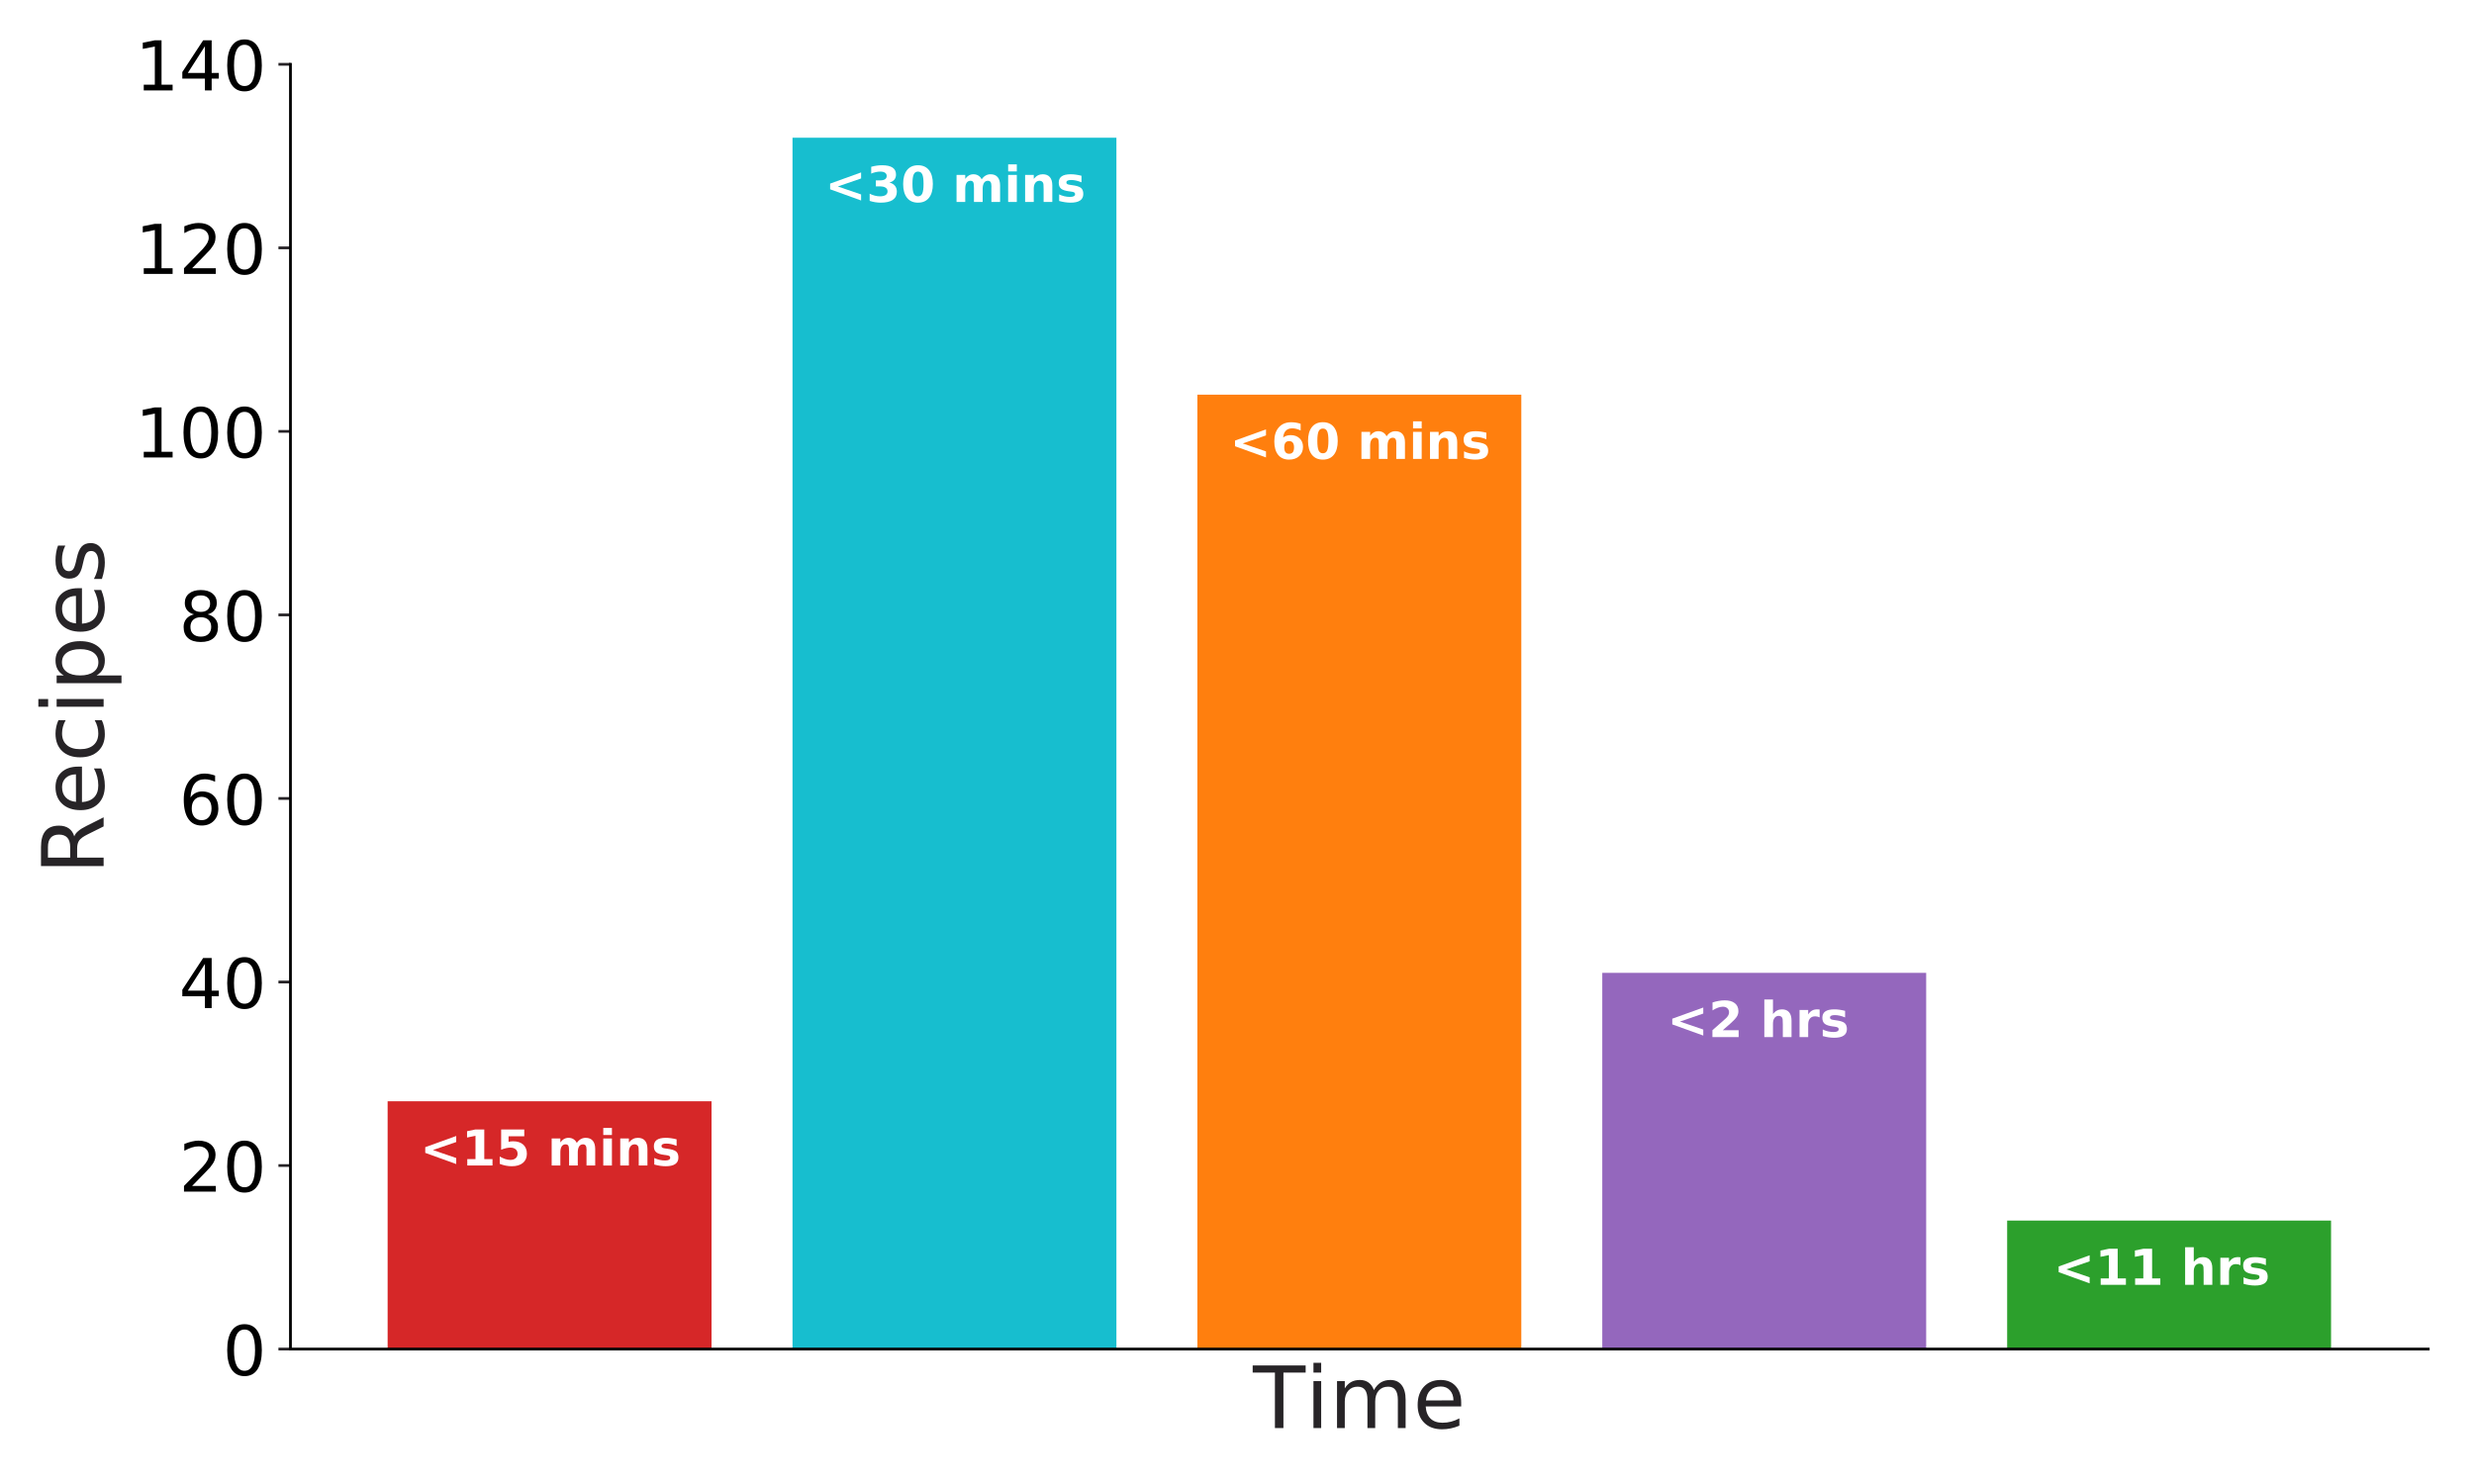
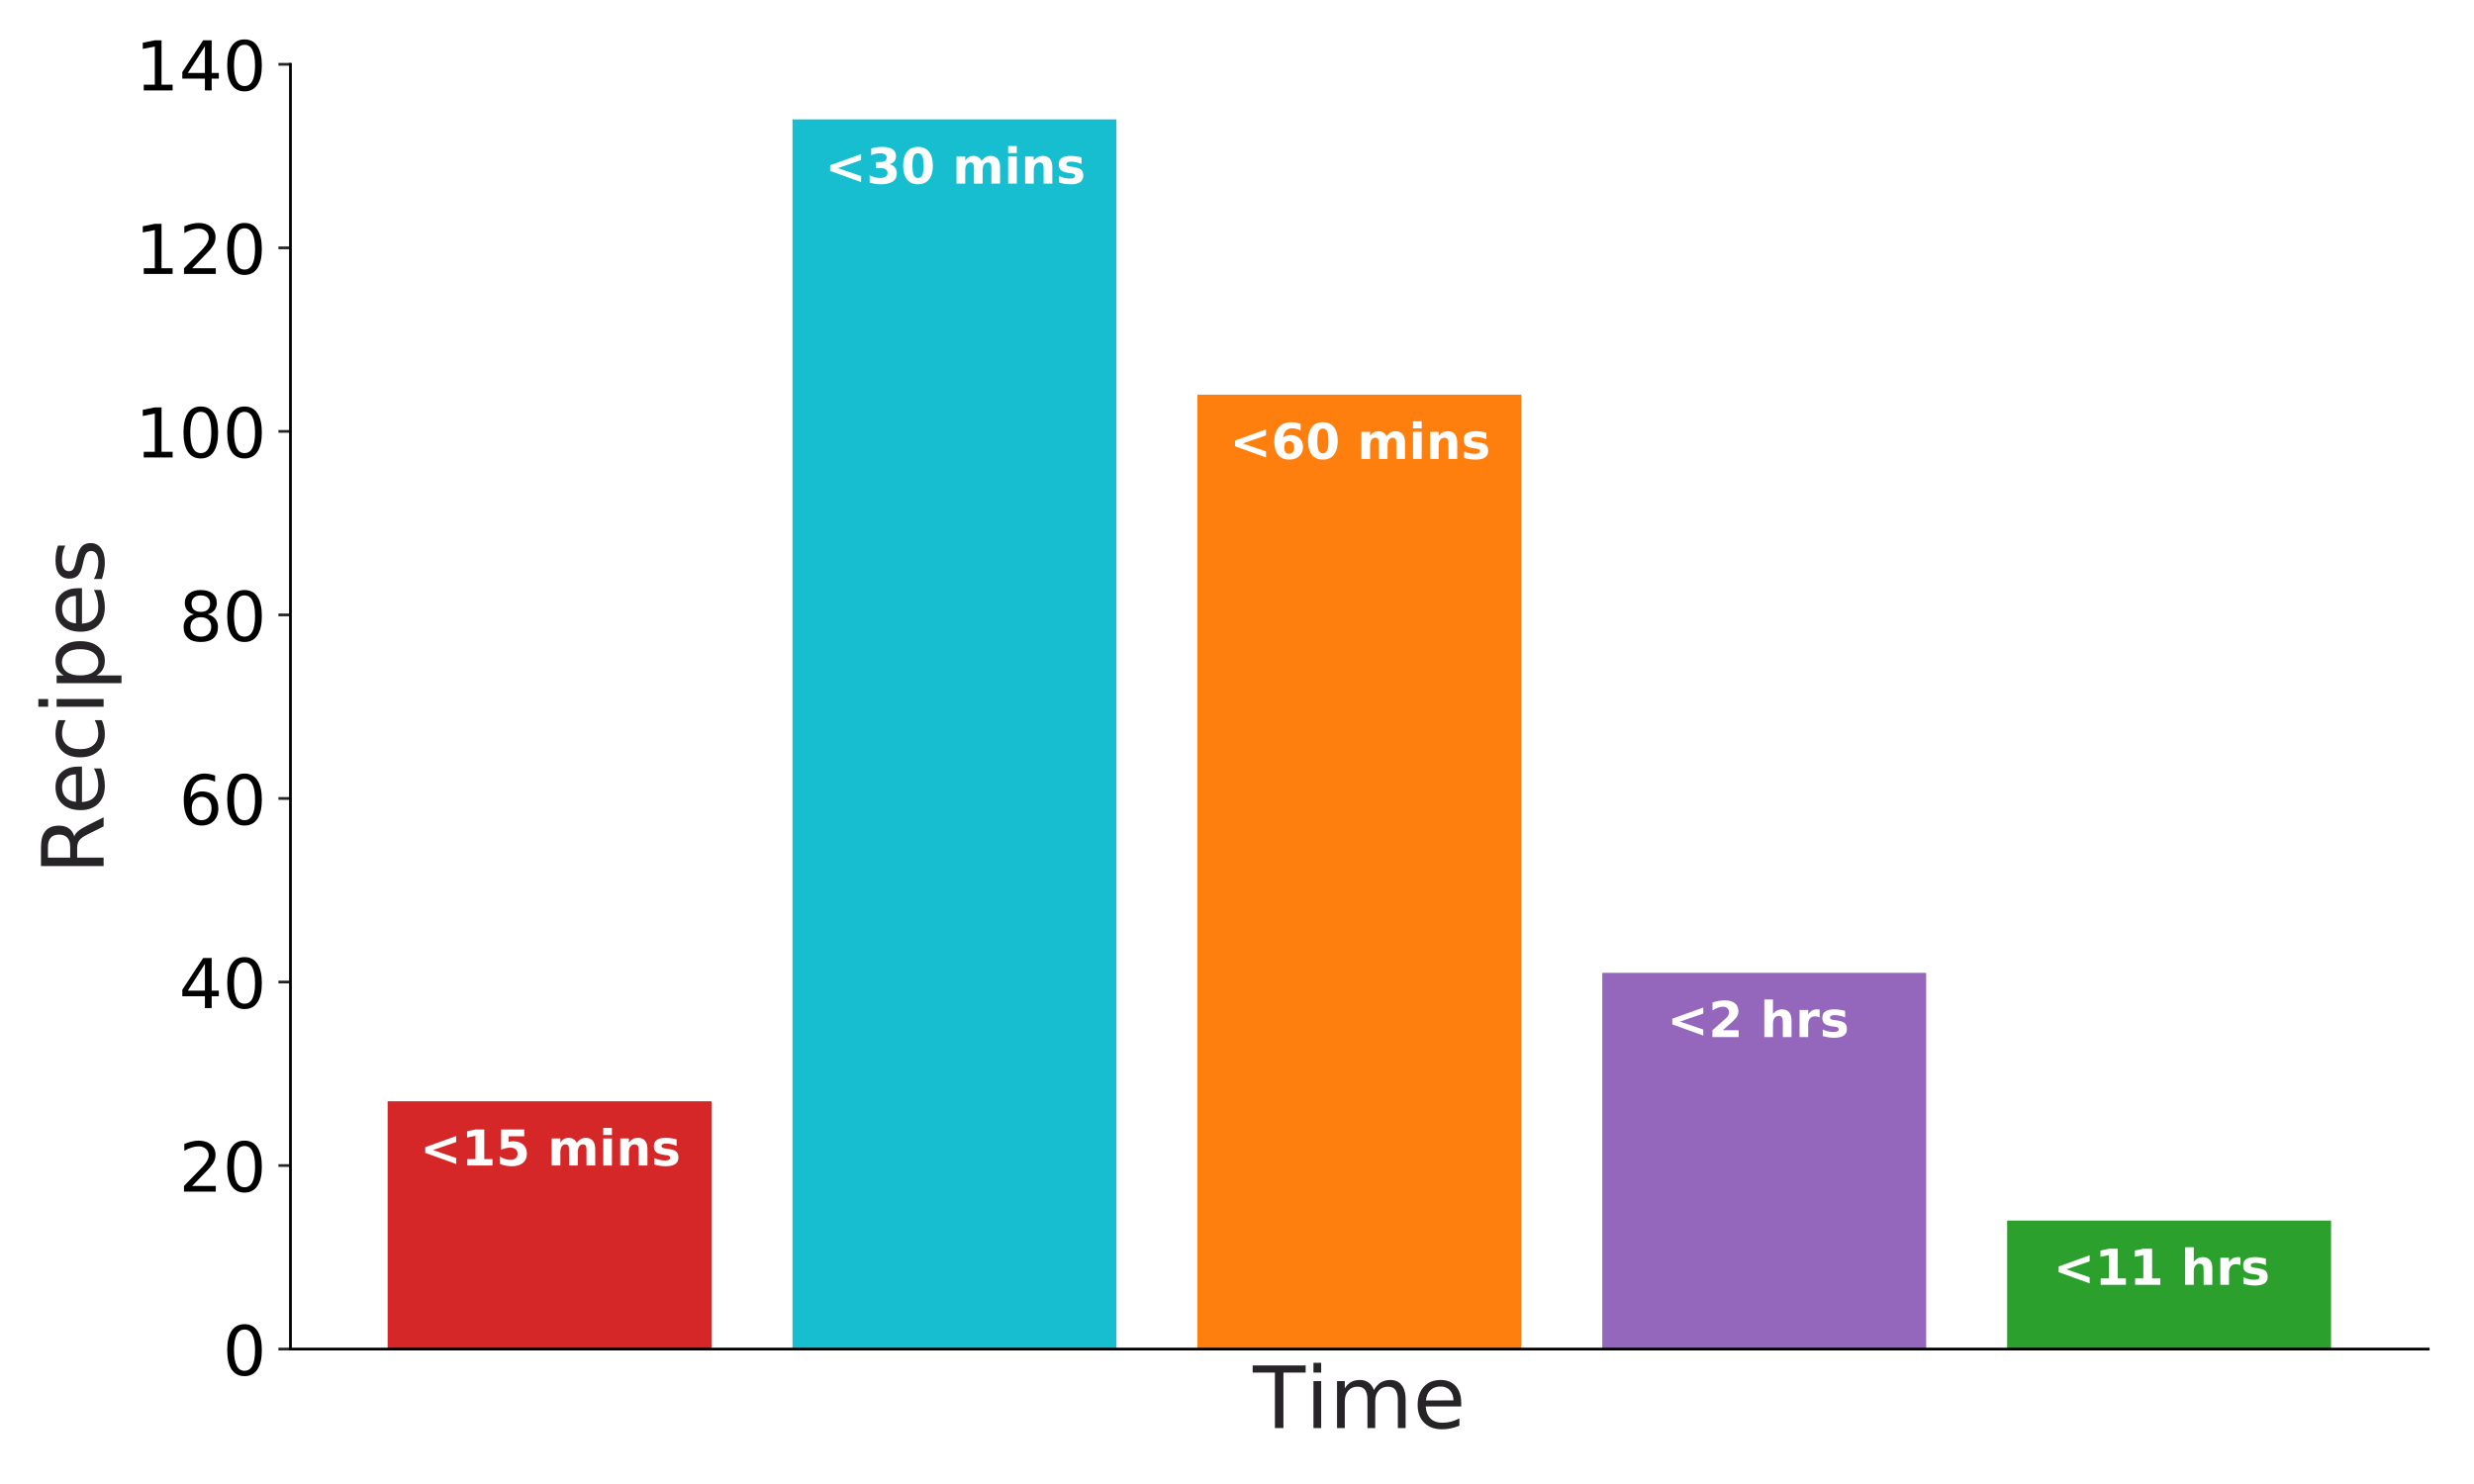
<svg xmlns="http://www.w3.org/2000/svg" xmlns:xlink="http://www.w3.org/1999/xlink" height="432pt" version="1.1" viewBox="0 0 720 432" width="720pt">
  <defs>
    <style type="text/css">
*{stroke-linecap:butt;stroke-linejoin:round;}
  </style>
  </defs>
  <g id="figure_1">
    <g id="patch_1">
      <path d="M 0 432  L 720 432  L 720 0  L 0 0  z " style="fill:#ffffff;" />
    </g>
    <g id="axes_1">
      <g id="patch_2">
        <path d="M 84.53 392.72  L 706.68 392.72  L 706.68 18.72  L 84.53 18.72  z " style="fill:#ffffff;" />
      </g>
      <g id="patch_3">
-         <path clip-path="url(#p2903ed5c1a)" d="M 112.81 392.72  L 207.075 392.72  L 207.075 320.591  L 112.81 320.591  z " style="fill:#d62728;" />
+         <path clip-path="url(#pe79c78c2ef)" d="M 112.81 392.72  L 207.075 392.72  L 207.075 320.591  L 112.81 320.591  z " style="fill:#d62728;" />
      </g>
      <g id="patch_4">
-         <path clip-path="url(#p2903ed5c1a)" d="M 230.641 392.72  L 324.906 392.72  L 324.906 40.091  L 230.641 40.091  z " style="fill:#17becf;" />
+         <path clip-path="url(#pe79c78c2ef)" d="M 230.641 392.72  L 324.906 392.72  L 324.906 34.749  L 230.641 34.749  z " style="fill:#17becf;" />
      </g>
      <g id="patch_5">
-         <path clip-path="url(#p2903ed5c1a)" d="M 348.472 392.72  L 442.738 392.72  L 442.738 114.891  L 348.472 114.891  z " style="fill:#ff7f0e;" />
+         <path clip-path="url(#pe79c78c2ef)" d="M 348.472 392.72  L 442.738 392.72  L 442.738 114.891  L 348.472 114.891  z " style="fill:#ff7f0e;" />
      </g>
      <g id="patch_6">
-         <path clip-path="url(#p2903ed5c1a)" d="M 466.304 392.72  L 560.569 392.72  L 560.569 283.191  L 466.304 283.191  z " style="fill:#9467bd;" />
+         <path clip-path="url(#pe79c78c2ef)" d="M 466.304 392.72  L 560.569 392.72  L 560.569 283.191  L 466.304 283.191  z " style="fill:#9467bd;" />
      </g>
      <g id="patch_7">
-         <path clip-path="url(#p2903ed5c1a)" d="M 584.135 392.72  L 678.4 392.72  L 678.4 355.32  L 584.135 355.32  z " style="fill:#2ca02c;" />
+         <path clip-path="url(#pe79c78c2ef)" d="M 584.135 392.72  L 678.4 392.72  L 678.4 355.32  L 584.135 355.32  z " style="fill:#2ca02c;" />
      </g>
      <g id="matplotlib.axis_1">
        <g id="text_1">
          <defs>
            <path d="M -0.297 72.906  L 61.375 72.906  L 61.375 64.594  L 35.5 64.594  L 35.5 0  L 25.594 0  L 25.594 64.594  L -0.297 64.594  z " id="DejaVuSans-84" />
            <path d="M 9.422 54.688  L 18.406 54.688  L 18.406 0  L 9.422 0  z M 9.422 75.984  L 18.406 75.984  L 18.406 64.594  L 9.422 64.594  z " id="DejaVuSans-105" />
            <path d="M 52 44.188  Q 55.375 50.25 60.062 53.125  Q 64.75 56 71.094 56  Q 79.641 56 84.281 50.016  Q 88.922 44.047 88.922 33.016  L 88.922 0  L 79.891 0  L 79.891 32.719  Q 79.891 40.578 77.094 44.375  Q 74.312 48.188 68.609 48.188  Q 61.625 48.188 57.562 43.547  Q 53.516 38.922 53.516 30.906  L 53.516 0  L 44.484 0  L 44.484 32.719  Q 44.484 40.625 41.703 44.406  Q 38.922 48.188 33.109 48.188  Q 26.219 48.188 22.156 43.531  Q 18.109 38.875 18.109 30.906  L 18.109 0  L 9.078 0  L 9.078 54.688  L 18.109 54.688  L 18.109 46.188  Q 21.188 51.219 25.484 53.609  Q 29.781 56 35.688 56  Q 41.656 56 45.828 52.969  Q 50 49.953 52 44.188  z " id="DejaVuSans-109" />
            <path d="M 56.203 29.594  L 56.203 25.203  L 14.891 25.203  Q 15.484 15.922 20.484 11.062  Q 25.484 6.203 34.422 6.203  Q 39.594 6.203 44.453 7.469  Q 49.312 8.734 54.109 11.281  L 54.109 2.781  Q 49.266 0.734 44.188 -0.344  Q 39.109 -1.422 33.891 -1.422  Q 20.797 -1.422 13.156 6.188  Q 5.516 13.812 5.516 26.812  Q 5.516 40.234 12.766 48.109  Q 20.016 56 32.328 56  Q 43.359 56 49.781 48.891  Q 56.203 41.797 56.203 29.594  z M 47.219 32.234  Q 47.125 39.594 43.094 43.984  Q 39.062 48.391 32.422 48.391  Q 24.906 48.391 20.391 44.141  Q 15.875 39.891 15.188 32.172  z " id="DejaVuSans-101" />
          </defs>
          <g style="fill:#272427;" transform="translate(364.6363 415.7161)scale(0.25 -0.25)">
            <use xlink:href="#DejaVuSans-84" />
            <use x="61.037" xlink:href="#DejaVuSans-105" />
            <use x="88.82" xlink:href="#DejaVuSans-109" />
            <use x="186.232" xlink:href="#DejaVuSans-101" />
          </g>
        </g>
      </g>
      <g id="matplotlib.axis_2">
        <g id="ytick_1">
          <g id="line2d_1">
            <defs>
-               <path d="M 0 0  L -3.5 0  " id="m775fbb314b" style="stroke:#272427;stroke-width:0.8;" />
-             </defs>
-             <g>
-               <use style="fill:#272427;stroke:#272427;stroke-width:0.8;" x="84.53" xlink:href="#m775fbb314b" y="392.72" />
+               <path d="M 0 0  L -3.5 0  " id="mb556b6f582" style="stroke:#272427;stroke-width:0.8;" />
+             </defs>
+             <g>
+               <use style="fill:#272427;stroke:#272427;stroke-width:0.8;" x="84.53" xlink:href="#mb556b6f582" y="392.72" />
            </g>
          </g>
          <g id="text_2">
            <defs>
              <path d="M 31.781 66.406  Q 24.172 66.406 20.328 58.906  Q 16.5 51.422 16.5 36.375  Q 16.5 21.391 20.328 13.891  Q 24.172 6.391 31.781 6.391  Q 39.453 6.391 43.281 13.891  Q 47.125 21.391 47.125 36.375  Q 47.125 51.422 43.281 58.906  Q 39.453 66.406 31.781 66.406  z M 31.781 74.219  Q 44.047 74.219 50.516 64.516  Q 56.984 54.828 56.984 36.375  Q 56.984 17.969 50.516 8.266  Q 44.047 -1.422 31.781 -1.422  Q 19.531 -1.422 13.062 8.266  Q 6.594 17.969 6.594 36.375  Q 6.594 54.828 13.062 64.516  Q 19.531 74.219 31.781 74.219  z " id="DejaVuSans-48" />
            </defs>
            <g transform="translate(64.805 400.3184)scale(0.2 -0.2)">
              <use xlink:href="#DejaVuSans-48" />
            </g>
          </g>
        </g>
        <g id="ytick_2">
          <g id="line2d_2">
            <g>
-               <use style="fill:#272427;stroke:#272427;stroke-width:0.8;" x="84.53" xlink:href="#m775fbb314b" y="339.291" />
+               <use style="fill:#272427;stroke:#272427;stroke-width:0.8;" x="84.53" xlink:href="#mb556b6f582" y="339.291" />
            </g>
          </g>
          <g id="text_3">
            <defs>
              <path d="M 19.188 8.297  L 53.609 8.297  L 53.609 0  L 7.328 0  L 7.328 8.297  Q 12.938 14.109 22.625 23.891  Q 32.328 33.688 34.812 36.531  Q 39.547 41.844 41.422 45.531  Q 43.312 49.219 43.312 52.781  Q 43.312 58.594 39.234 62.25  Q 35.156 65.922 28.609 65.922  Q 23.969 65.922 18.812 64.312  Q 13.672 62.703 7.812 59.422  L 7.812 69.391  Q 13.766 71.781 18.938 73  Q 24.125 74.219 28.422 74.219  Q 39.75 74.219 46.484 68.547  Q 53.219 62.891 53.219 53.422  Q 53.219 48.922 51.531 44.891  Q 49.859 40.875 45.406 35.406  Q 44.188 33.984 37.641 27.219  Q 31.109 20.453 19.188 8.297  z " id="DejaVuSans-50" />
            </defs>
            <g transform="translate(52.08 346.8899)scale(0.2 -0.2)">
              <use xlink:href="#DejaVuSans-50" />
              <use x="63.623" xlink:href="#DejaVuSans-48" />
            </g>
          </g>
        </g>
        <g id="ytick_3">
          <g id="line2d_3">
            <g>
-               <use style="fill:#272427;stroke:#272427;stroke-width:0.8;" x="84.53" xlink:href="#m775fbb314b" y="285.863" />
+               <use style="fill:#272427;stroke:#272427;stroke-width:0.8;" x="84.53" xlink:href="#mb556b6f582" y="285.863" />
            </g>
          </g>
          <g id="text_4">
            <defs>
              <path d="M 37.797 64.312  L 12.891 25.391  L 37.797 25.391  z M 35.203 72.906  L 47.609 72.906  L 47.609 25.391  L 58.016 25.391  L 58.016 17.188  L 47.609 17.188  L 47.609 0  L 37.797 0  L 37.797 17.188  L 4.891 17.188  L 4.891 26.703  z " id="DejaVuSans-52" />
            </defs>
            <g transform="translate(52.08 293.4613)scale(0.2 -0.2)">
              <use xlink:href="#DejaVuSans-52" />
              <use x="63.623" xlink:href="#DejaVuSans-48" />
            </g>
          </g>
        </g>
        <g id="ytick_4">
          <g id="line2d_4">
            <g>
-               <use style="fill:#272427;stroke:#272427;stroke-width:0.8;" x="84.53" xlink:href="#m775fbb314b" y="232.434" />
+               <use style="fill:#272427;stroke:#272427;stroke-width:0.8;" x="84.53" xlink:href="#mb556b6f582" y="232.434" />
            </g>
          </g>
          <g id="text_5">
            <defs>
              <path d="M 33.016 40.375  Q 26.375 40.375 22.484 35.828  Q 18.609 31.297 18.609 23.391  Q 18.609 15.531 22.484 10.953  Q 26.375 6.391 33.016 6.391  Q 39.656 6.391 43.531 10.953  Q 47.406 15.531 47.406 23.391  Q 47.406 31.297 43.531 35.828  Q 39.656 40.375 33.016 40.375  z M 52.594 71.297  L 52.594 62.312  Q 48.875 64.062 45.094 64.984  Q 41.312 65.922 37.594 65.922  Q 27.828 65.922 22.672 59.328  Q 17.531 52.734 16.797 39.406  Q 19.672 43.656 24.016 45.922  Q 28.375 48.188 33.594 48.188  Q 44.578 48.188 50.953 41.516  Q 57.328 34.859 57.328 23.391  Q 57.328 12.156 50.688 5.359  Q 44.047 -1.422 33.016 -1.422  Q 20.359 -1.422 13.672 8.266  Q 6.984 17.969 6.984 36.375  Q 6.984 53.656 15.188 63.938  Q 23.391 74.219 37.203 74.219  Q 40.922 74.219 44.703 73.484  Q 48.484 72.75 52.594 71.297  z " id="DejaVuSans-54" />
            </defs>
            <g transform="translate(52.08 240.0327)scale(0.2 -0.2)">
              <use xlink:href="#DejaVuSans-54" />
              <use x="63.623" xlink:href="#DejaVuSans-48" />
            </g>
          </g>
        </g>
        <g id="ytick_5">
          <g id="line2d_5">
            <g>
-               <use style="fill:#272427;stroke:#272427;stroke-width:0.8;" x="84.53" xlink:href="#m775fbb314b" y="179.006" />
+               <use style="fill:#272427;stroke:#272427;stroke-width:0.8;" x="84.53" xlink:href="#mb556b6f582" y="179.006" />
            </g>
          </g>
          <g id="text_6">
            <defs>
              <path d="M 31.781 34.625  Q 24.75 34.625 20.719 30.859  Q 16.703 27.094 16.703 20.516  Q 16.703 13.922 20.719 10.156  Q 24.75 6.391 31.781 6.391  Q 38.812 6.391 42.859 10.172  Q 46.922 13.969 46.922 20.516  Q 46.922 27.094 42.891 30.859  Q 38.875 34.625 31.781 34.625  z M 21.922 38.812  Q 15.578 40.375 12.031 44.719  Q 8.5 49.078 8.5 55.328  Q 8.5 64.062 14.719 69.141  Q 20.953 74.219 31.781 74.219  Q 42.672 74.219 48.875 69.141  Q 55.078 64.062 55.078 55.328  Q 55.078 49.078 51.531 44.719  Q 48 40.375 41.703 38.812  Q 48.828 37.156 52.797 32.312  Q 56.781 27.484 56.781 20.516  Q 56.781 9.906 50.312 4.234  Q 43.844 -1.422 31.781 -1.422  Q 19.734 -1.422 13.25 4.234  Q 6.781 9.906 6.781 20.516  Q 6.781 27.484 10.781 32.312  Q 14.797 37.156 21.922 38.812  z M 18.312 54.391  Q 18.312 48.734 21.844 45.562  Q 25.391 42.391 31.781 42.391  Q 38.141 42.391 41.719 45.562  Q 45.312 48.734 45.312 54.391  Q 45.312 60.062 41.719 63.234  Q 38.141 66.406 31.781 66.406  Q 25.391 66.406 21.844 63.234  Q 18.312 60.062 18.312 54.391  z " id="DejaVuSans-56" />
            </defs>
            <g transform="translate(52.08 186.6042)scale(0.2 -0.2)">
              <use xlink:href="#DejaVuSans-56" />
              <use x="63.623" xlink:href="#DejaVuSans-48" />
            </g>
          </g>
        </g>
        <g id="ytick_6">
          <g id="line2d_6">
            <g>
-               <use style="fill:#272427;stroke:#272427;stroke-width:0.8;" x="84.53" xlink:href="#m775fbb314b" y="125.577" />
+               <use style="fill:#272427;stroke:#272427;stroke-width:0.8;" x="84.53" xlink:href="#mb556b6f582" y="125.577" />
            </g>
          </g>
          <g id="text_7">
            <defs>
              <path d="M 12.406 8.297  L 28.516 8.297  L 28.516 63.922  L 10.984 60.406  L 10.984 69.391  L 28.422 72.906  L 38.281 72.906  L 38.281 8.297  L 54.391 8.297  L 54.391 0  L 12.406 0  z " id="DejaVuSans-49" />
            </defs>
            <g transform="translate(39.355 133.1756)scale(0.2 -0.2)">
              <use xlink:href="#DejaVuSans-49" />
              <use x="63.623" xlink:href="#DejaVuSans-48" />
              <use x="127.246" xlink:href="#DejaVuSans-48" />
            </g>
          </g>
        </g>
        <g id="ytick_7">
          <g id="line2d_7">
            <g>
-               <use style="fill:#272427;stroke:#272427;stroke-width:0.8;" x="84.53" xlink:href="#m775fbb314b" y="72.149" />
+               <use style="fill:#272427;stroke:#272427;stroke-width:0.8;" x="84.53" xlink:href="#mb556b6f582" y="72.149" />
            </g>
          </g>
          <g id="text_8">
            <g transform="translate(39.355 79.74701)scale(0.2 -0.2)">
              <use xlink:href="#DejaVuSans-49" />
              <use x="63.623" xlink:href="#DejaVuSans-50" />
              <use x="127.246" xlink:href="#DejaVuSans-48" />
            </g>
          </g>
        </g>
        <g id="ytick_8">
          <g id="line2d_8">
            <g>
-               <use style="fill:#272427;stroke:#272427;stroke-width:0.8;" x="84.53" xlink:href="#m775fbb314b" y="18.72" />
+               <use style="fill:#272427;stroke:#272427;stroke-width:0.8;" x="84.53" xlink:href="#mb556b6f582" y="18.72" />
            </g>
          </g>
          <g id="text_9">
            <g transform="translate(39.355 26.31844)scale(0.2 -0.2)">
              <use xlink:href="#DejaVuSans-49" />
              <use x="63.623" xlink:href="#DejaVuSans-52" />
              <use x="127.246" xlink:href="#DejaVuSans-48" />
            </g>
          </g>
        </g>
        <g id="text_10">
          <defs>
            <path d="M 44.391 34.188  Q 47.562 33.109 50.562 29.594  Q 53.562 26.078 56.594 19.922  L 66.609 0  L 56 0  L 46.688 18.703  Q 43.062 26.031 39.672 28.422  Q 36.281 30.812 30.422 30.812  L 19.672 30.812  L 19.672 0  L 9.812 0  L 9.812 72.906  L 32.078 72.906  Q 44.578 72.906 50.734 67.672  Q 56.891 62.453 56.891 51.906  Q 56.891 45.016 53.688 40.469  Q 50.484 35.938 44.391 34.188  z M 19.672 64.797  L 19.672 38.922  L 32.078 38.922  Q 39.203 38.922 42.844 42.219  Q 46.484 45.516 46.484 51.906  Q 46.484 58.297 42.844 61.547  Q 39.203 64.797 32.078 64.797  z " id="DejaVuSans-82" />
            <path d="M 48.781 52.594  L 48.781 44.188  Q 44.969 46.297 41.141 47.344  Q 37.312 48.391 33.406 48.391  Q 24.656 48.391 19.812 42.844  Q 14.984 37.312 14.984 27.297  Q 14.984 17.281 19.812 11.734  Q 24.656 6.203 33.406 6.203  Q 37.312 6.203 41.141 7.25  Q 44.969 8.297 48.781 10.406  L 48.781 2.094  Q 45.016 0.344 40.984 -0.531  Q 36.969 -1.422 32.422 -1.422  Q 20.062 -1.422 12.781 6.344  Q 5.516 14.109 5.516 27.297  Q 5.516 40.672 12.859 48.328  Q 20.219 56 33.016 56  Q 37.156 56 41.109 55.141  Q 45.062 54.297 48.781 52.594  z " id="DejaVuSans-99" />
            <path d="M 18.109 8.203  L 18.109 -20.797  L 9.078 -20.797  L 9.078 54.688  L 18.109 54.688  L 18.109 46.391  Q 20.953 51.266 25.266 53.625  Q 29.594 56 35.594 56  Q 45.562 56 51.781 48.094  Q 58.016 40.188 58.016 27.297  Q 58.016 14.406 51.781 6.484  Q 45.562 -1.422 35.594 -1.422  Q 29.594 -1.422 25.266 0.953  Q 20.953 3.328 18.109 8.203  z M 48.688 27.297  Q 48.688 37.203 44.609 42.844  Q 40.531 48.484 33.406 48.484  Q 26.266 48.484 22.188 42.844  Q 18.109 37.203 18.109 27.297  Q 18.109 17.391 22.188 11.75  Q 26.266 6.109 33.406 6.109  Q 40.531 6.109 44.609 11.75  Q 48.688 17.391 48.688 27.297  z " id="DejaVuSans-112" />
            <path d="M 44.281 53.078  L 44.281 44.578  Q 40.484 46.531 36.375 47.5  Q 32.281 48.484 27.875 48.484  Q 21.188 48.484 17.844 46.438  Q 14.5 44.391 14.5 40.281  Q 14.5 37.156 16.891 35.375  Q 19.281 33.594 26.516 31.984  L 29.594 31.297  Q 39.156 29.25 43.188 25.516  Q 47.219 21.781 47.219 15.094  Q 47.219 7.469 41.188 3.016  Q 35.156 -1.422 24.609 -1.422  Q 20.219 -1.422 15.453 -0.562  Q 10.688 0.297 5.422 2  L 5.422 11.281  Q 10.406 8.688 15.234 7.391  Q 20.062 6.109 24.812 6.109  Q 31.156 6.109 34.562 8.281  Q 37.984 10.453 37.984 14.406  Q 37.984 18.062 35.516 20.016  Q 33.062 21.969 24.703 23.781  L 21.578 24.516  Q 13.234 26.266 9.516 29.906  Q 5.812 33.547 5.812 39.891  Q 5.812 47.609 11.281 51.797  Q 16.75 56 26.812 56  Q 31.781 56 36.172 55.266  Q 40.578 54.547 44.281 53.078  z " id="DejaVuSans-115" />
          </defs>
          <g style="fill:#272427;" transform="translate(30.15578 254.5735)rotate(-90)scale(0.25 -0.25)">
            <use xlink:href="#DejaVuSans-82" />
            <use x="69.42" xlink:href="#DejaVuSans-101" />
            <use x="130.943" xlink:href="#DejaVuSans-99" />
            <use x="185.924" xlink:href="#DejaVuSans-105" />
            <use x="213.707" xlink:href="#DejaVuSans-112" />
            <use x="277.184" xlink:href="#DejaVuSans-101" />
            <use x="338.707" xlink:href="#DejaVuSans-115" />
          </g>
        </g>
      </g>
      <g id="patch_8">
        <path d="M 84.53 392.72  L 84.53 18.72  " style="fill:none;stroke:#000000;stroke-linecap:square;stroke-linejoin:miter;stroke-width:0.8;" />
      </g>
      <g id="patch_9">
        <path d="M 84.53 392.72  L 706.68 392.72  " style="fill:none;stroke:#000000;stroke-linecap:square;stroke-linejoin:miter;stroke-width:0.8;" />
      </g>
      <g id="text_11">
        <defs>
          <path d="M 73.188 47.516  L 26.125 31.297  L 73.188 15.188  L 73.188 2.984  L 10.594 25.594  L 10.594 37.109  L 73.188 59.719  z " id="DejaVuSans-Bold-60" />
          <path d="M 11.719 12.984  L 28.328 12.984  L 28.328 60.109  L 11.281 56.594  L 11.281 69.391  L 28.219 72.906  L 46.094 72.906  L 46.094 12.984  L 62.703 12.984  L 62.703 0  L 11.719 0  z " id="DejaVuSans-Bold-49" />
          <path d="M 10.594 72.906  L 57.328 72.906  L 57.328 59.078  L 25.594 59.078  L 25.594 47.797  Q 27.734 48.391 29.906 48.703  Q 32.078 49.031 34.422 49.031  Q 47.75 49.031 55.172 42.359  Q 62.594 35.688 62.594 23.781  Q 62.594 11.969 54.516 5.266  Q 46.438 -1.422 32.078 -1.422  Q 25.875 -1.422 19.797 -0.219  Q 13.719 0.984 7.719 3.422  L 7.719 18.219  Q 13.672 14.797 19.016 13.078  Q 24.359 11.375 29.109 11.375  Q 35.938 11.375 39.859 14.719  Q 43.797 18.062 43.797 23.781  Q 43.797 29.547 39.859 32.859  Q 35.938 36.188 29.109 36.188  Q 25.047 36.188 20.453 35.125  Q 15.875 34.078 10.594 31.891  z " id="DejaVuSans-Bold-53" />
          <path id="DejaVuSans-Bold-32" />
          <path d="M 59.078 45.609  Q 62.406 50.688 66.969 53.344  Q 71.531 56 77 56  Q 86.422 56 91.359 50.188  Q 96.297 44.391 96.297 33.297  L 96.297 0  L 78.719 0  L 78.719 28.516  Q 78.766 29.156 78.781 29.828  Q 78.812 30.516 78.812 31.781  Q 78.812 37.594 77.094 40.203  Q 75.391 42.828 71.578 42.828  Q 66.609 42.828 63.891 38.719  Q 61.188 34.625 61.078 26.859  L 61.078 0  L 43.5 0  L 43.5 28.516  Q 43.5 37.594 41.938 40.203  Q 40.375 42.828 36.375 42.828  Q 31.344 42.828 28.609 38.703  Q 25.875 34.578 25.875 26.906  L 25.875 0  L 8.297 0  L 8.297 54.688  L 25.875 54.688  L 25.875 46.688  Q 29.109 51.312 33.281 53.656  Q 37.453 56 42.484 56  Q 48.141 56 52.484 53.266  Q 56.844 50.531 59.078 45.609  z " id="DejaVuSans-Bold-109" />
          <path d="M 8.406 54.688  L 25.875 54.688  L 25.875 0  L 8.406 0  z M 8.406 75.984  L 25.875 75.984  L 25.875 61.719  L 8.406 61.719  z " id="DejaVuSans-Bold-105" />
          <path d="M 63.375 33.297  L 63.375 0  L 45.797 0  L 45.797 5.422  L 45.797 25.484  Q 45.797 32.562 45.484 35.25  Q 45.172 37.938 44.391 39.203  Q 43.359 40.922 41.594 41.875  Q 39.844 42.828 37.594 42.828  Q 32.125 42.828 29 38.594  Q 25.875 34.375 25.875 26.906  L 25.875 0  L 8.406 0  L 8.406 54.688  L 25.875 54.688  L 25.875 46.688  Q 29.828 51.469 34.266 53.734  Q 38.719 56 44.094 56  Q 53.562 56 58.469 50.188  Q 63.375 44.391 63.375 33.297  z " id="DejaVuSans-Bold-110" />
          <path d="M 51.125 52.984  L 51.125 39.703  Q 45.516 42.047 40.281 43.219  Q 35.062 44.391 30.422 44.391  Q 25.438 44.391 23.016 43.141  Q 20.609 41.891 20.609 39.312  Q 20.609 37.203 22.438 36.078  Q 24.266 34.969 29 34.422  L 32.078 33.984  Q 45.516 32.281 50.141 28.375  Q 54.781 24.469 54.781 16.109  Q 54.781 7.375 48.328 2.969  Q 41.891 -1.422 29.109 -1.422  Q 23.688 -1.422 17.891 -0.562  Q 12.109 0.297 6 2  L 6 15.281  Q 11.234 12.75 16.719 11.469  Q 22.219 10.203 27.875 10.203  Q 33.016 10.203 35.594 11.609  Q 38.188 13.031 38.188 15.828  Q 38.188 18.172 36.406 19.312  Q 34.625 20.453 29.297 21.094  L 26.219 21.484  Q 14.547 22.953 9.859 26.906  Q 5.172 30.859 5.172 38.922  Q 5.172 47.609 11.125 51.797  Q 17.094 56 29.391 56  Q 34.234 56 39.547 55.266  Q 44.875 54.547 51.125 52.984  z " id="DejaVuSans-Bold-115" />
        </defs>
        <g style="fill:#ffffff;" transform="translate(122.2361 339.2914)scale(0.144 -0.144)">
          <use xlink:href="#DejaVuSans-Bold-60" />
          <use x="83.789" xlink:href="#DejaVuSans-Bold-49" />
          <use x="153.369" xlink:href="#DejaVuSans-Bold-53" />
          <use x="222.949" xlink:href="#DejaVuSans-Bold-32" />
          <use x="257.764" xlink:href="#DejaVuSans-Bold-109" />
          <use x="361.963" xlink:href="#DejaVuSans-Bold-105" />
          <use x="396.24" xlink:href="#DejaVuSans-Bold-110" />
          <use x="467.432" xlink:href="#DejaVuSans-Bold-115" />
        </g>
      </g>
      <g id="text_12">
        <defs>
          <path d="M 46.578 39.312  Q 53.953 37.406 57.781 32.688  Q 61.625 27.984 61.625 20.703  Q 61.625 9.859 53.312 4.219  Q 45.016 -1.422 29.109 -1.422  Q 23.484 -1.422 17.844 -0.516  Q 12.203 0.391 6.688 2.203  L 6.688 16.703  Q 11.969 14.062 17.156 12.719  Q 22.359 11.375 27.391 11.375  Q 34.859 11.375 38.844 13.953  Q 42.828 16.547 42.828 21.391  Q 42.828 26.375 38.75 28.938  Q 34.672 31.5 26.703 31.5  L 19.188 31.5  L 19.188 43.609  L 27.094 43.609  Q 34.188 43.609 37.641 45.828  Q 41.109 48.047 41.109 52.594  Q 41.109 56.781 37.734 59.078  Q 34.375 61.375 28.219 61.375  Q 23.688 61.375 19.047 60.344  Q 14.406 59.328 9.812 57.328  L 9.812 71.094  Q 15.375 72.656 20.844 73.438  Q 26.312 74.219 31.594 74.219  Q 45.797 74.219 52.844 69.547  Q 59.906 64.891 59.906 55.516  Q 59.906 49.125 56.531 45.047  Q 53.172 40.969 46.578 39.312  z " id="DejaVuSans-Bold-51" />
          <path d="M 46 36.531  Q 46 50.203 43.438 55.781  Q 40.875 61.375 34.812 61.375  Q 28.766 61.375 26.172 55.781  Q 23.578 50.203 23.578 36.531  Q 23.578 22.703 26.172 17.031  Q 28.766 11.375 34.812 11.375  Q 40.828 11.375 43.406 17.031  Q 46 22.703 46 36.531  z M 64.797 36.375  Q 64.797 18.266 56.984 8.422  Q 49.172 -1.422 34.812 -1.422  Q 20.406 -1.422 12.594 8.422  Q 4.781 18.266 4.781 36.375  Q 4.781 54.547 12.594 64.375  Q 20.406 74.219 34.812 74.219  Q 49.172 74.219 56.984 64.375  Q 64.797 54.547 64.797 36.375  z " id="DejaVuSans-Bold-48" />
        </defs>
-         <g style="fill:#ffffff;" transform="translate(240.0675 58.79143)scale(0.144 -0.144)">
+         <g style="fill:#ffffff;" transform="translate(240.0675 53.44857)scale(0.144 -0.144)">
          <use xlink:href="#DejaVuSans-Bold-60" />
          <use x="83.789" xlink:href="#DejaVuSans-Bold-51" />
          <use x="153.369" xlink:href="#DejaVuSans-Bold-48" />
          <use x="222.949" xlink:href="#DejaVuSans-Bold-32" />
          <use x="257.764" xlink:href="#DejaVuSans-Bold-109" />
          <use x="361.963" xlink:href="#DejaVuSans-Bold-105" />
          <use x="396.24" xlink:href="#DejaVuSans-Bold-110" />
          <use x="467.432" xlink:href="#DejaVuSans-Bold-115" />
        </g>
      </g>
      <g id="text_13">
        <defs>
          <path d="M 36.188 35.984  Q 31.25 35.984 28.781 32.781  Q 26.312 29.594 26.312 23.188  Q 26.312 16.797 28.781 13.594  Q 31.25 10.406 36.188 10.406  Q 41.156 10.406 43.625 13.594  Q 46.094 16.797 46.094 23.188  Q 46.094 29.594 43.625 32.781  Q 41.156 35.984 36.188 35.984  z M 59.422 71  L 59.422 57.516  Q 54.781 59.719 50.672 60.766  Q 46.578 61.812 42.672 61.812  Q 34.281 61.812 29.594 57.141  Q 24.906 52.484 24.125 43.312  Q 27.344 45.703 31.094 46.891  Q 34.859 48.094 39.312 48.094  Q 50.484 48.094 57.344 41.547  Q 64.203 35.016 64.203 24.422  Q 64.203 12.703 56.531 5.641  Q 48.875 -1.422 35.984 -1.422  Q 21.781 -1.422 13.984 8.172  Q 6.203 17.781 6.203 35.406  Q 6.203 53.469 15.312 63.797  Q 24.422 74.125 40.281 74.125  Q 45.312 74.125 50.047 73.344  Q 54.781 72.562 59.422 71  z " id="DejaVuSans-Bold-54" />
        </defs>
        <g style="fill:#ffffff;" transform="translate(357.8989 133.5914)scale(0.144 -0.144)">
          <use xlink:href="#DejaVuSans-Bold-60" />
          <use x="83.789" xlink:href="#DejaVuSans-Bold-54" />
          <use x="153.369" xlink:href="#DejaVuSans-Bold-48" />
          <use x="222.949" xlink:href="#DejaVuSans-Bold-32" />
          <use x="257.764" xlink:href="#DejaVuSans-Bold-109" />
          <use x="361.963" xlink:href="#DejaVuSans-Bold-105" />
          <use x="396.24" xlink:href="#DejaVuSans-Bold-110" />
          <use x="467.432" xlink:href="#DejaVuSans-Bold-115" />
        </g>
      </g>
      <g id="text_14">
        <defs>
          <path d="M 28.812 13.812  L 60.891 13.812  L 60.891 0  L 7.906 0  L 7.906 13.812  L 34.516 37.312  Q 38.094 40.531 39.797 43.609  Q 41.5 46.688 41.5 50  Q 41.5 55.125 38.062 58.25  Q 34.625 61.375 28.906 61.375  Q 24.516 61.375 19.281 59.5  Q 14.062 57.625 8.109 53.906  L 8.109 69.922  Q 14.453 72.016 20.656 73.109  Q 26.859 74.219 32.812 74.219  Q 45.906 74.219 53.156 68.453  Q 60.406 62.703 60.406 52.391  Q 60.406 46.438 57.328 41.281  Q 54.25 36.141 44.391 27.484  z " id="DejaVuSans-Bold-50" />
          <path d="M 63.375 33.297  L 63.375 0  L 45.797 0  L 45.797 5.422  L 45.797 25.391  Q 45.797 32.562 45.484 35.25  Q 45.172 37.938 44.391 39.203  Q 43.359 40.922 41.594 41.875  Q 39.844 42.828 37.594 42.828  Q 32.125 42.828 29 38.594  Q 25.875 34.375 25.875 26.906  L 25.875 0  L 8.406 0  L 8.406 75.984  L 25.875 75.984  L 25.875 46.688  Q 29.828 51.469 34.266 53.734  Q 38.719 56 44.094 56  Q 53.562 56 58.469 50.188  Q 63.375 44.391 63.375 33.297  z " id="DejaVuSans-Bold-104" />
          <path d="M 49.031 39.797  Q 46.734 40.875 44.453 41.375  Q 42.188 41.891 39.891 41.891  Q 33.156 41.891 29.516 37.562  Q 25.875 33.25 25.875 25.203  L 25.875 0  L 8.406 0  L 8.406 54.688  L 25.875 54.688  L 25.875 45.703  Q 29.25 51.078 33.609 53.531  Q 37.984 56 44.094 56  Q 44.969 56 45.984 55.922  Q 47.016 55.859 48.969 55.609  z " id="DejaVuSans-Bold-114" />
        </defs>
        <g style="fill:#ffffff;" transform="translate(485.1569 301.8914)scale(0.144 -0.144)">
          <use xlink:href="#DejaVuSans-Bold-60" />
          <use x="83.789" xlink:href="#DejaVuSans-Bold-50" />
          <use x="153.369" xlink:href="#DejaVuSans-Bold-32" />
          <use x="188.184" xlink:href="#DejaVuSans-Bold-104" />
          <use x="259.375" xlink:href="#DejaVuSans-Bold-114" />
          <use x="308.691" xlink:href="#DejaVuSans-Bold-115" />
        </g>
      </g>
      <g id="text_15">
        <g style="fill:#ffffff;" transform="translate(597.6018 374.02)scale(0.144 -0.144)">
          <use xlink:href="#DejaVuSans-Bold-60" />
          <use x="83.789" xlink:href="#DejaVuSans-Bold-49" />
          <use x="153.369" xlink:href="#DejaVuSans-Bold-49" />
          <use x="222.949" xlink:href="#DejaVuSans-Bold-32" />
          <use x="257.764" xlink:href="#DejaVuSans-Bold-104" />
          <use x="328.955" xlink:href="#DejaVuSans-Bold-114" />
          <use x="378.271" xlink:href="#DejaVuSans-Bold-115" />
        </g>
      </g>
    </g>
  </g>
  <defs>
-     <clipPath id="p2903ed5c1a">
+     <clipPath id="pe79c78c2ef">
      <rect height="374" width="622.15" x="84.53" y="18.72" />
    </clipPath>
  </defs>
</svg>
